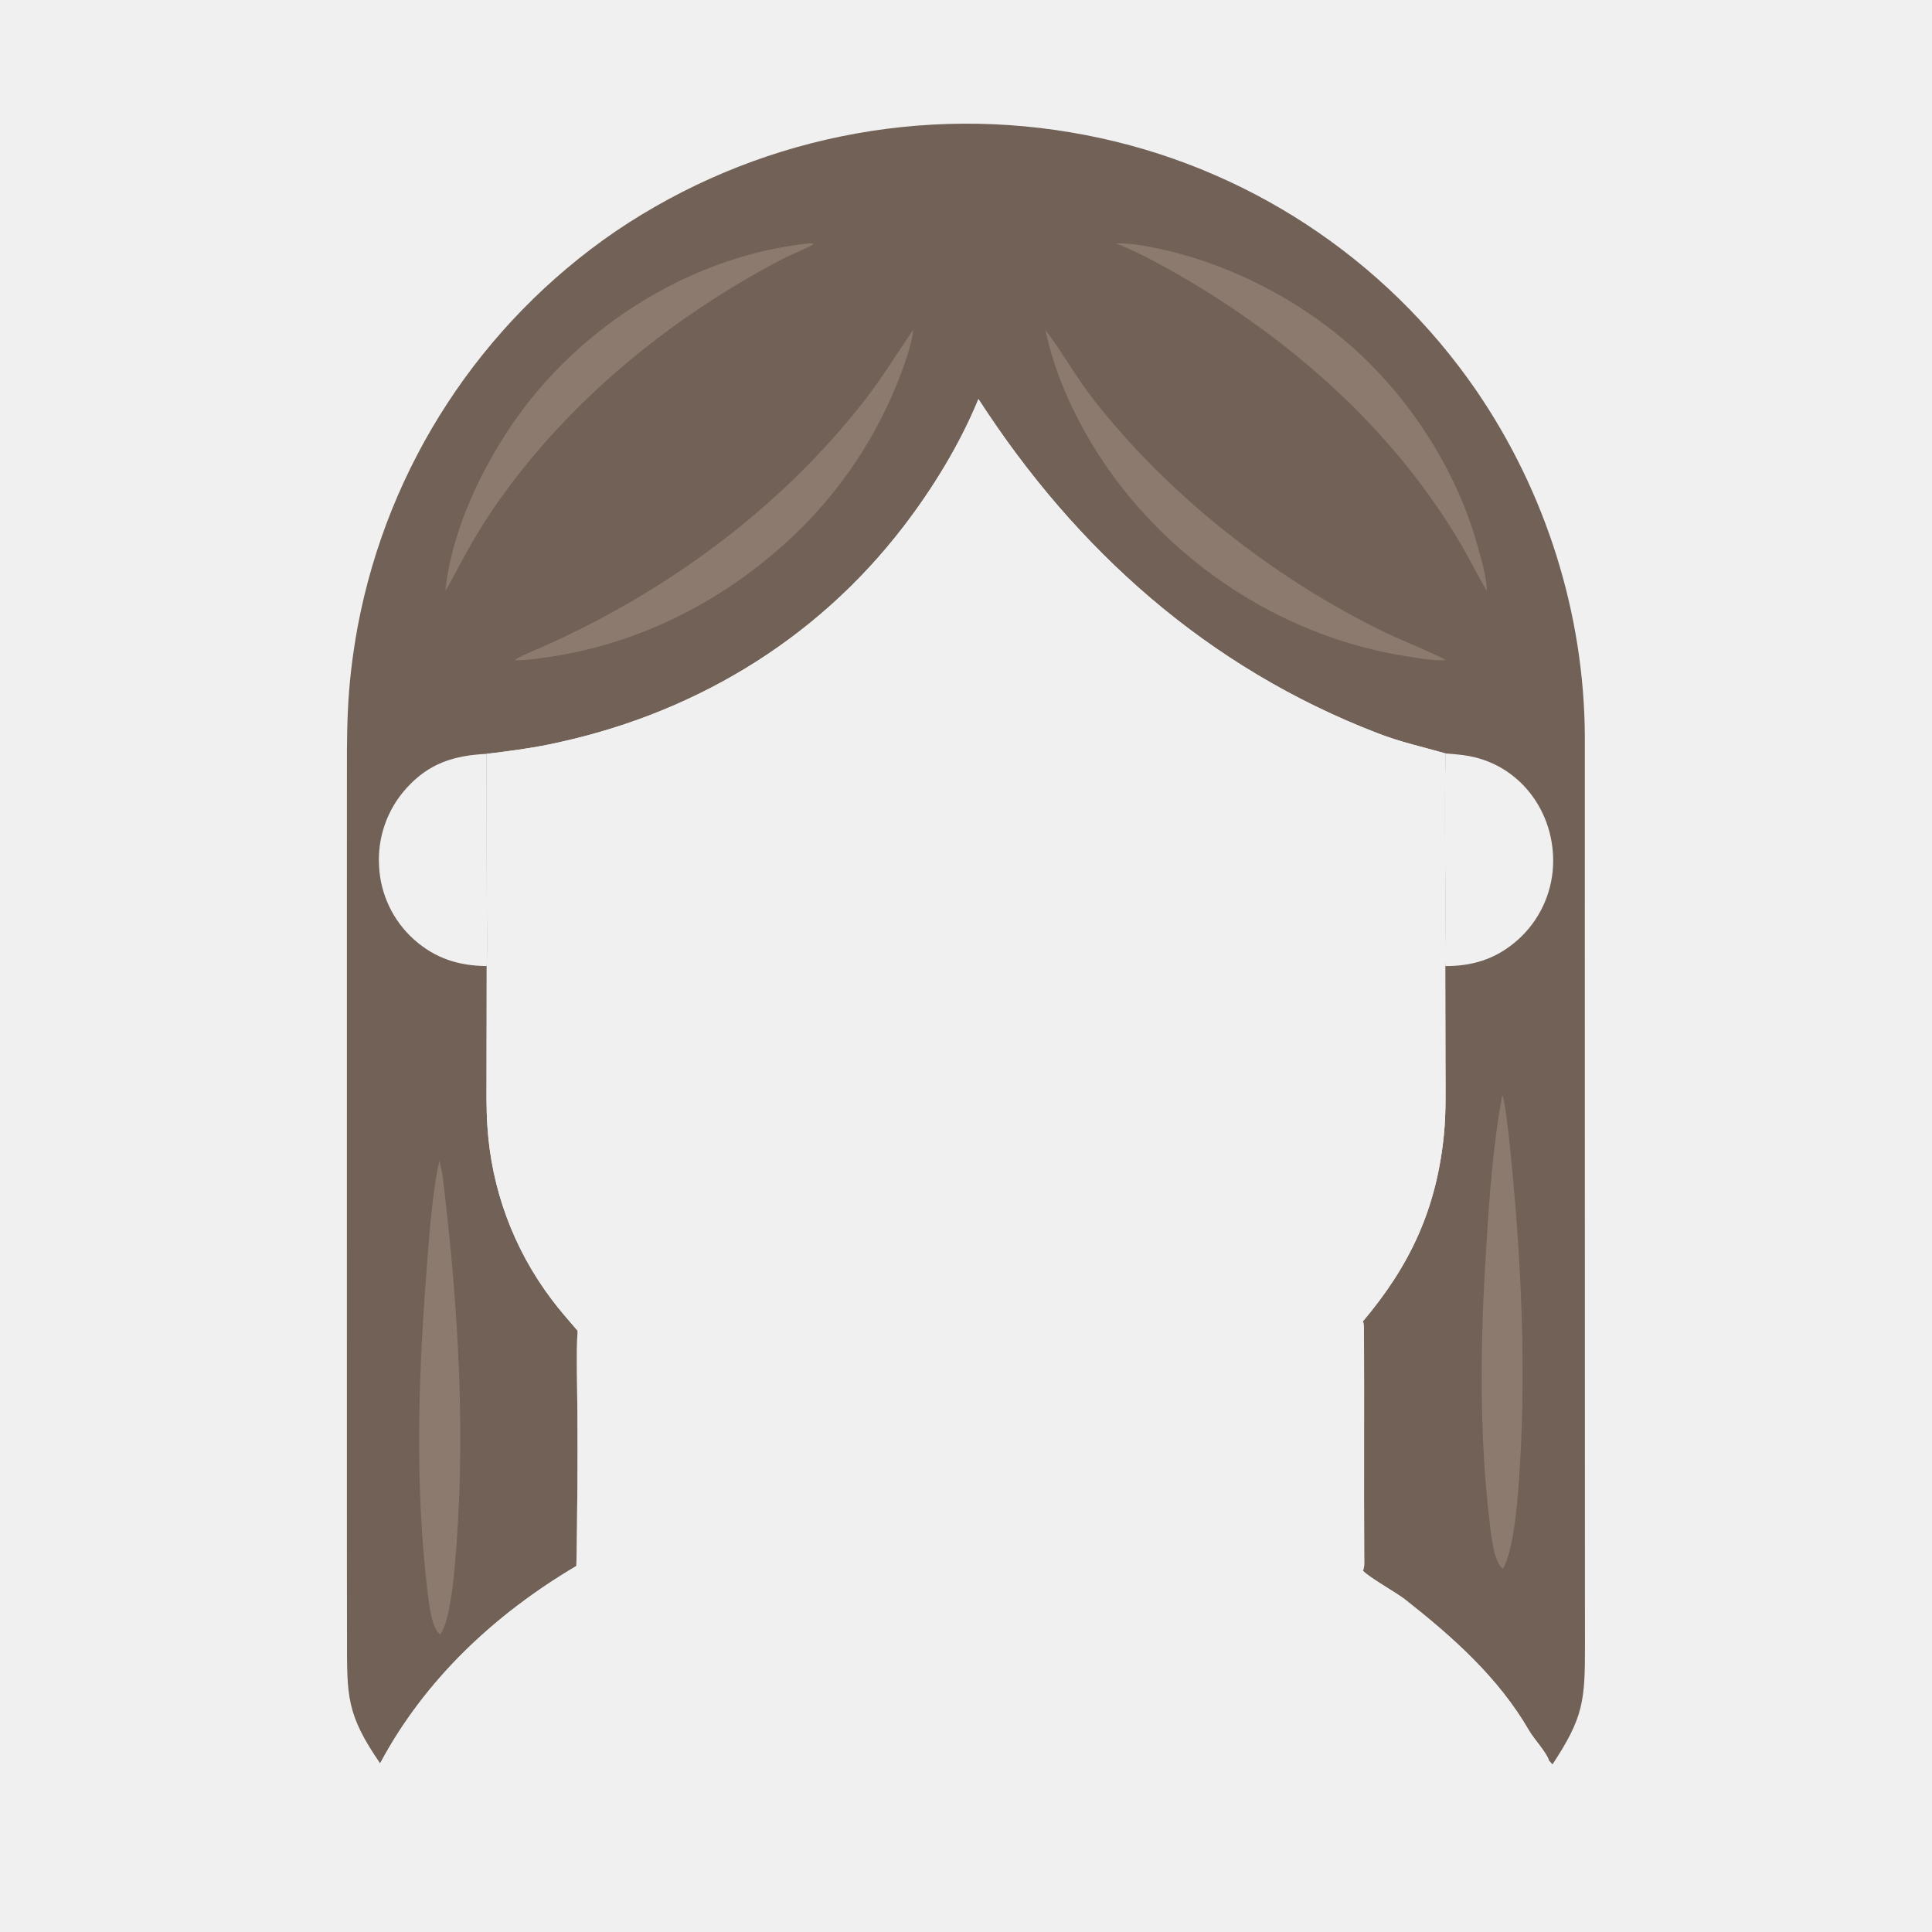
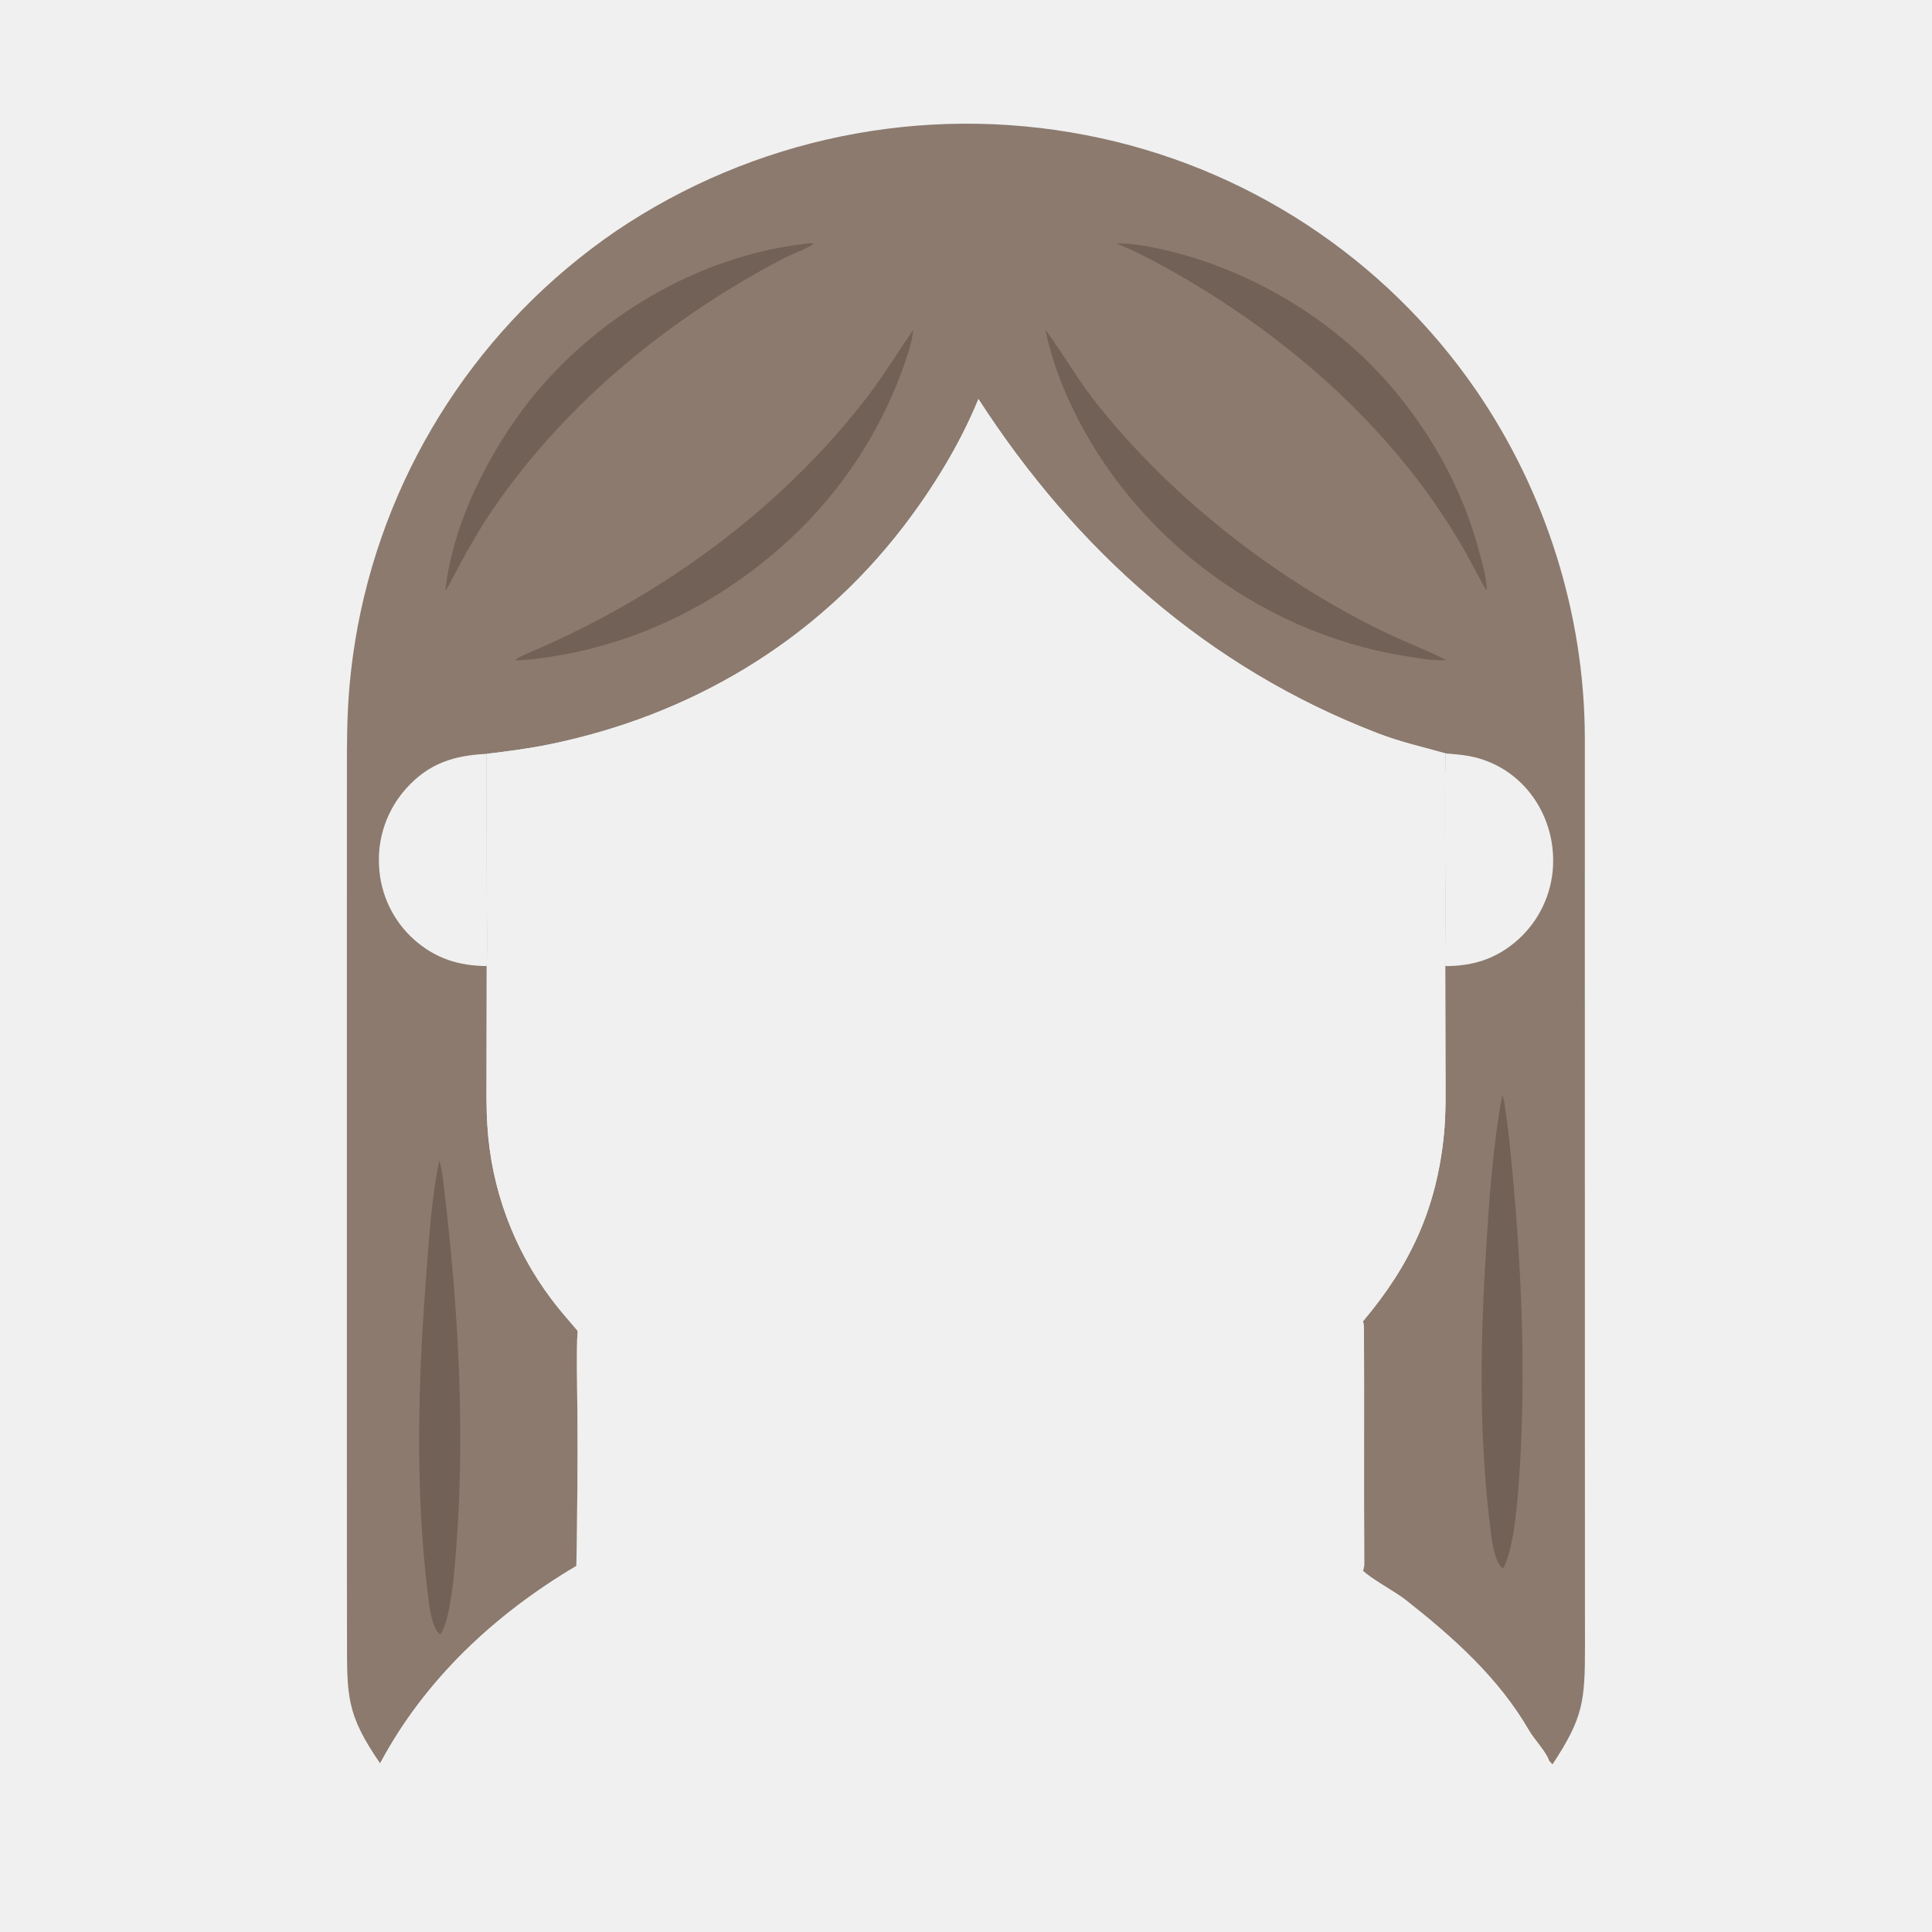
<svg xmlns="http://www.w3.org/2000/svg" version="1.1" viewBox="0 0 2048 2048" width="1024" height="1024">
  <defs>
    <mask id="facehole" maskUnits="userSpaceOnUse" x="0" y="0" width="2048" height="2048">
      <rect x="0" y="0" width="2048" height="2048" fill="white" />
      <path d="M 1037.18 423.025 C 1140.78 583.343 1280.28 707.996 1460.43 777.272 C 1486.01 787.108 1506.71 791.318 1532.28 798.658 C 1530.8 864.631 1532.64 931.006 1531.96 997.025 C 1531.86 1005.91 1531.72 1015.27 1532.03 1024.1 L 1532.25 1129.67 C 1532.25 1153.91 1533 1179.22 1530.57 1203.21 C 1522.65 1281.57 1494.92 1341.19 1444.72 1400.71 C 1445.82 1403.69 1445.85 1404.75 1445.87 1407.9 C 1446.23 1488.98 1445.7 1570.08 1446.14 1651.16 C 1446.16 1655.44 1446.61 1661.25 1444.77 1665.04 C 1452.06 1672.77 1479.52 1687.72 1489.67 1695.71 C 1540.11 1735.43 1588.62 1778.48 1621.02 1834.76 C 1625.85 1843.15 1639.93 1858.33 1641.96 1866.36 L 1645.63 1870.43 C 1665.01 1902.34 1678.06 1938.4 1689.68 1973.74 C 1697.83 1998.51 1701.58 2022.39 1705.83 2048 L 1700.23 2048 L 342.698 2048 C 353.503 1980.36 370.21 1929.46 402.974 1869.23 C 450.387 1780.31 524.96 1710.85 610.993 1660.01 C 612.041 1605.51 612.39 1550.99 612.039 1496.49 C 611.996 1472.49 610.69 1433.72 612.284 1410.66 C 602.575 1399.14 593.573 1389.32 584.524 1377.11 C 544.375 1323.86 520.771 1259.98 516.647 1193.42 C 515.368 1175.01 515.796 1154.2 515.772 1135.57 L 515.952 1024.07 C 517.097 1001.66 516.053 969.563 516.059 946.469 L 515.832 799.125 C 538.395 796.319 558.489 793.885 580.736 789.389 C 731.303 758.964 863.848 680.581 957.697 558.25 C 989.059 517.369 1017.54 470.926 1037.18 423.025 z" fill="black" />
      <path d="M 849.323 1519.84 L 1098.17 1520.03 C 1130.36 1520.03 1166.61 1519.05 1198.32 1519.89 C 1198.26 1525.72 1198.45 1534.12 1198.08 1539.73 C 1198.26 1551.9 1199.19 1579.32 1197.16 1589.72 C 1196.36 1630.59 1183.2 1666.48 1156.34 1697.58 C 1126.29 1732.95 1083.17 1754.6 1036.86 1757.59 C 990.362 1760.79 944.49 1745.45 909.272 1714.93 C 870.943 1681.49 854.14 1639.92 850.861 1590.07 C 848.964 1575.8 849.573 1554.37 849.681 1539.77 L 849.323 1519.84 z" fill="black" />
      <path d="M 849.323 1519.84 L 1098.17 1520.03 C 1130.36 1520.03 1166.61 1519.05 1198.32 1519.89 C 1198.26 1525.72 1198.45 1534.12 1198.08 1539.73 C 1195.23 1542.84 1191.3 1548.53 1188.13 1552.23 C 1178.81 1563.15 1168.54 1573.22 1157.42 1582.3 C 1078.02 1647.24 955.52 1642.44 880.071 1573.65 C 868.919 1563.48 859.155 1551.49 849.681 1539.77 L 849.323 1519.84 z" fill="black" />
      <path d="M 1019.54 955.04 C 1034.78 954.161 1045.9 960.926 1050.33 975.709 C 1060.46 1010.16 1071.88 1045.32 1079.85 1080.29 C 1087.25 1112.84 1057.27 1127.02 1030.69 1130.27 C 981.472 1130.69 956.464 1109.4 974.173 1059.14 C 982.808 1034.63 988.227 1006.18 995.61 981.126 C 1000.3 965.215 1005.54 962.1 1019.54 955.04 z" fill="black" />
      <path d="M 1532.28 798.658 C 1540.41 799.359 1548.73 799.901 1556.75 801.355 C 1614.86 811.881 1651.34 866.283 1645.89 923.508 C 1642.97 953.174 1628.39 980.467 1605.35 999.38 C 1583.67 1017.22 1559.79 1024.17 1532.03 1024.1 C 1531.72 1015.27 1531.86 1005.91 1531.96 997.025 C 1532.64 931.006 1530.8 864.631 1532.28 798.658 z" fill="black" />
      <path d="M 515.952 1024.07 C 486.145 1023.79 461.526 1016.04 438.924 995.998 C 416.633 976.06 403.268 948.016 401.821 918.145 C 399.992 887.853 410.427 858.099 430.775 835.585 C 454.74 808.977 481.366 800.81 515.832 799.125 L 516.059 946.469 C 516.053 969.563 517.097 1001.66 515.952 1024.07 z" fill="black" />
    </mask>
  </defs>
  <g mask="url(#facehole)">
-     <path transform="translate(0,0)" fill="rgb(140,122,110)" d="M 1444.72 1400.71 C 1445.82 1403.69 1445.85 1404.75 1445.87 1407.9 C 1446.23 1488.98 1445.7 1570.08 1446.14 1651.16 C 1446.16 1655.44 1446.61 1661.25 1444.77 1665.04 C 1373.5 1619.88 1280.96 1593.75 1197.16 1589.72 C 1199.19 1579.32 1198.26 1551.9 1198.08 1539.73 C 1198.45 1534.12 1198.26 1525.72 1198.32 1519.89 C 1215.04 1518.81 1227.54 1518.06 1244.16 1515.02 C 1321.47 1500.88 1392.42 1459 1444.72 1400.71 z" />
-     <path transform="translate(0,0)" fill="rgb(140,122,110)" d="M 612.284 1410.66 C 682.102 1478.4 751.965 1513.21 849.323 1519.84 L 849.681 1539.77 C 849.573 1554.37 848.964 1575.8 850.861 1590.07 C 780.675 1593.82 711.875 1611.1 648.244 1640.95 C 636.902 1646.26 621.541 1653.51 610.993 1660.01 C 612.041 1605.51 612.39 1550.99 612.039 1496.49 C 611.996 1472.49 610.69 1433.72 612.284 1410.66 z" />
-     <path transform="translate(0,0)" fill="rgb(114,97,86)" d="M 402.974 1869.23 C 366.918 1816.93 367.857 1797.91 367.838 1736.52 L 367.739 1658.57 L 367.707 1392.24 L 367.725 970.642 L 367.744 843.4 C 367.77 774.028 366.603 732.894 379.23 663.833 C 411.325 493.643 509.588 343.12 652.481 245.261 C 798.635 146.328 978.158 109.637 1151.41 143.289 C 1319.44 175.706 1467.97 272.924 1564.91 413.941 C 1638.6 521.403 1679.63 651.105 1679.98 781.567 C 1680.05 804.629 1680 827.695 1679.99 850.758 L 1679.96 986.584 L 1680.04 1460.04 L 1680.09 1680.92 L 1680.14 1744.2 C 1680.15 1803.09 1678.66 1820.36 1645.63 1870.43 L 1641.96 1866.36 C 1639.93 1858.33 1625.85 1843.15 1621.02 1834.76 C 1588.62 1778.48 1540.11 1735.43 1489.67 1695.71 C 1479.52 1687.72 1452.06 1672.77 1444.77 1665.04 C 1446.61 1661.25 1446.16 1655.44 1446.14 1651.16 C 1445.7 1570.08 1446.23 1488.98 1445.87 1407.9 C 1445.85 1404.75 1445.82 1403.69 1444.72 1400.71 C 1494.92 1341.19 1522.65 1281.57 1530.57 1203.21 C 1533 1179.22 1532.25 1153.91 1532.25 1129.67 L 1532.03 1024.1 C 1531.72 1015.27 1531.86 1005.91 1531.96 997.025 C 1532.64 931.006 1530.8 864.631 1532.28 798.658 C 1506.71 791.318 1486.01 787.108 1460.43 777.272 C 1280.28 707.996 1140.78 583.343 1037.18 423.025 C 1017.54 470.926 989.059 517.369 957.697 558.25 C 863.848 680.581 731.303 758.964 580.736 789.389 C 558.489 793.885 538.395 796.319 515.832 799.125 L 516.059 946.469 C 516.053 969.563 517.097 1001.66 515.952 1024.07 L 515.772 1135.57 C 515.796 1154.2 515.368 1175.01 516.647 1193.42 C 520.771 1259.98 544.375 1323.86 584.524 1377.11 C 593.573 1389.32 602.575 1399.14 612.284 1410.66 C 610.69 1433.72 611.996 1472.49 612.039 1496.49 C 612.39 1550.99 612.041 1605.51 610.993 1660.01 C 524.96 1710.85 450.387 1780.31 402.974 1869.23 z" />
-     <path transform="translate(0,0)" fill="rgb(140,122,110)" d="M 1108.19 349.719 C 1126.14 373.363 1140.45 399.716 1160.4 425.096 C 1232.26 516.495 1330.07 596.393 1432.24 651.849 C 1447.59 660.28 1463.23 668.154 1479.15 675.457 C 1494.79 682.452 1517.07 691.393 1531.73 699.118 L 1532.8 699.693 C 1518.82 700.708 1502.03 697.455 1487.97 695.182 C 1332.29 670.005 1192.14 561.717 1129.71 416.777 C 1120.23 394.772 1113.08 372.971 1108.19 349.719 z" />
-     <path transform="translate(0,0)" fill="rgb(140,122,110)" d="M 967.825 349.918 C 968.025 359.8 959.77 383.245 955.936 393.65 C 931.249 460.612 891.292 520.898 839.236 569.72 C 770.76 633.634 687.142 678.019 594.47 694.411 C 581.63 696.682 558.771 700.283 546.142 699.839 C 546.168 697.854 564.696 690.254 567.384 689.089 C 702.491 630.526 826.832 540.065 917.339 423.296 C 936.14 399.04 950.608 374.982 967.825 349.918 z" />
-     <path transform="translate(0,0)" fill="rgb(140,122,110)" d="M 1183.41 258.224 C 1197.33 256.967 1223.03 262.205 1237.04 265.528 C 1315.83 284.21 1392.91 326.832 1450.44 383.802 C 1503.5 436.34 1545.62 505.1 1565.85 577.12 C 1569.78 591.338 1576.08 611.665 1576.03 626.254 C 1566.49 610.417 1558.12 593.013 1548.72 577.023 C 1477.79 456.308 1369.45 360.256 1248.78 290.974 C 1231.05 280.792 1202.62 265.273 1183.41 258.224 z" />
-     <path transform="translate(0,0)" fill="rgb(140,122,110)" d="M 853.841 258.406 C 857.172 258.017 859.363 257.49 862.624 258.315 C 858.749 262.108 837.596 270.297 830.672 273.913 C 710.645 336.598 601.43 425.609 524.108 537.49 C 506.676 562.713 492.336 589.069 478.119 615.933 C 476.174 619.733 474.357 622.725 472.131 626.377 C 479.1 556.749 518.013 479.605 560.924 425.287 C 631.321 336.178 740.239 271.348 853.841 258.406 z" />
-     <path transform="translate(0,0)" fill="rgb(140,122,110)" d="M 465.59 1230.79 C 467.082 1233.33 469.154 1246.28 469.547 1249.52 C 486.119 1386.06 494.427 1525.91 481.812 1663.13 C 480.273 1679.87 476.091 1719.75 466.768 1732.57 C 457.154 1726.59 454.406 1697.14 453.124 1686.38 C 440.209 1577.97 443.098 1467.17 451.324 1358.47 C 454.355 1318.42 457.274 1269.86 465.59 1230.79 z" />
-     <path transform="translate(0,0)" fill="rgb(140,122,110)" d="M 1592.52 1160.81 C 1594.9 1163.88 1599.45 1204.33 1600.21 1211.74 C 1612.65 1332.58 1618.82 1455.26 1609.64 1576.53 C 1607.91 1599.27 1604.02 1643.54 1593.25 1662.86 C 1583.27 1656.06 1580.51 1625.89 1579.15 1614.51 C 1567.7 1518.99 1569.26 1421.26 1575.26 1325.4 C 1578.63 1271.6 1582.47 1213.81 1592.52 1160.81 z" />
+     <path transform="translate(0,0)" fill="rgb(114,97,86)" d="M 1444.72 1400.71 C 1445.82 1403.69 1445.85 1404.75 1445.87 1407.9 C 1446.23 1488.98 1445.7 1570.08 1446.14 1651.16 C 1446.16 1655.44 1446.61 1661.25 1444.77 1665.04 C 1373.5 1619.88 1280.96 1593.75 1197.16 1589.72 C 1199.19 1579.32 1198.26 1551.9 1198.08 1539.73 C 1198.45 1534.12 1198.26 1525.72 1198.32 1519.89 C 1215.04 1518.81 1227.54 1518.06 1244.16 1515.02 C 1321.47 1500.88 1392.42 1459 1444.72 1400.71 z" />
+     <path transform="translate(0,0)" fill="rgb(114,97,86)" d="M 612.284 1410.66 C 682.102 1478.4 751.965 1513.21 849.323 1519.84 L 849.681 1539.77 C 849.573 1554.37 848.964 1575.8 850.861 1590.07 C 780.675 1593.82 711.875 1611.1 648.244 1640.95 C 636.902 1646.26 621.541 1653.51 610.993 1660.01 C 612.041 1605.51 612.39 1550.99 612.039 1496.49 C 611.996 1472.49 610.69 1433.72 612.284 1410.66 z" />
+     <path transform="translate(0,0)" fill="rgb(140,122,110)" d="M 402.974 1869.23 C 366.918 1816.93 367.857 1797.91 367.838 1736.52 L 367.739 1658.57 L 367.707 1392.24 L 367.725 970.642 L 367.744 843.4 C 367.77 774.028 366.603 732.894 379.23 663.833 C 411.325 493.643 509.588 343.12 652.481 245.261 C 798.635 146.328 978.158 109.637 1151.41 143.289 C 1319.44 175.706 1467.97 272.924 1564.91 413.941 C 1638.6 521.403 1679.63 651.105 1679.98 781.567 C 1680.05 804.629 1680 827.695 1679.99 850.758 L 1679.96 986.584 L 1680.04 1460.04 L 1680.09 1680.92 L 1680.14 1744.2 C 1680.15 1803.09 1678.66 1820.36 1645.63 1870.43 L 1641.96 1866.36 C 1639.93 1858.33 1625.85 1843.15 1621.02 1834.76 C 1588.62 1778.48 1540.11 1735.43 1489.67 1695.71 C 1479.52 1687.72 1452.06 1672.77 1444.77 1665.04 C 1446.61 1661.25 1446.16 1655.44 1446.14 1651.16 C 1445.7 1570.08 1446.23 1488.98 1445.87 1407.9 C 1445.85 1404.75 1445.82 1403.69 1444.72 1400.71 C 1494.92 1341.19 1522.65 1281.57 1530.57 1203.21 C 1533 1179.22 1532.25 1153.91 1532.25 1129.67 L 1532.03 1024.1 C 1531.72 1015.27 1531.86 1005.91 1531.96 997.025 C 1532.64 931.006 1530.8 864.631 1532.28 798.658 C 1506.71 791.318 1486.01 787.108 1460.43 777.272 C 1280.28 707.996 1140.78 583.343 1037.18 423.025 C 1017.54 470.926 989.059 517.369 957.697 558.25 C 863.848 680.581 731.303 758.964 580.736 789.389 C 558.489 793.885 538.395 796.319 515.832 799.125 L 516.059 946.469 C 516.053 969.563 517.097 1001.66 515.952 1024.07 L 515.772 1135.57 C 515.796 1154.2 515.368 1175.01 516.647 1193.42 C 520.771 1259.98 544.375 1323.86 584.524 1377.11 C 593.573 1389.32 602.575 1399.14 612.284 1410.66 C 610.69 1433.72 611.996 1472.49 612.039 1496.49 C 612.39 1550.99 612.041 1605.51 610.993 1660.01 C 524.96 1710.85 450.387 1780.31 402.974 1869.23 z" />
+     <path transform="translate(0,0)" fill="rgb(114,97,86)" d="M 1108.19 349.719 C 1126.14 373.363 1140.45 399.716 1160.4 425.096 C 1232.26 516.495 1330.07 596.393 1432.24 651.849 C 1447.59 660.28 1463.23 668.154 1479.15 675.457 C 1494.79 682.452 1517.07 691.393 1531.73 699.118 L 1532.8 699.693 C 1518.82 700.708 1502.03 697.455 1487.97 695.182 C 1332.29 670.005 1192.14 561.717 1129.71 416.777 C 1120.23 394.772 1113.08 372.971 1108.19 349.719 z" />
+     <path transform="translate(0,0)" fill="rgb(114,97,86)" d="M 967.825 349.918 C 968.025 359.8 959.77 383.245 955.936 393.65 C 931.249 460.612 891.292 520.898 839.236 569.72 C 770.76 633.634 687.142 678.019 594.47 694.411 C 581.63 696.682 558.771 700.283 546.142 699.839 C 546.168 697.854 564.696 690.254 567.384 689.089 C 702.491 630.526 826.832 540.065 917.339 423.296 C 936.14 399.04 950.608 374.982 967.825 349.918 z" />
+     <path transform="translate(0,0)" fill="rgb(114,97,86)" d="M 1183.41 258.224 C 1197.33 256.967 1223.03 262.205 1237.04 265.528 C 1315.83 284.21 1392.91 326.832 1450.44 383.802 C 1503.5 436.34 1545.62 505.1 1565.85 577.12 C 1569.78 591.338 1576.08 611.665 1576.03 626.254 C 1566.49 610.417 1558.12 593.013 1548.72 577.023 C 1477.79 456.308 1369.45 360.256 1248.78 290.974 C 1231.05 280.792 1202.62 265.273 1183.41 258.224 z" />
+     <path transform="translate(0,0)" fill="rgb(114,97,86)" d="M 853.841 258.406 C 857.172 258.017 859.363 257.49 862.624 258.315 C 858.749 262.108 837.596 270.297 830.672 273.913 C 710.645 336.598 601.43 425.609 524.108 537.49 C 506.676 562.713 492.336 589.069 478.119 615.933 C 476.174 619.733 474.357 622.725 472.131 626.377 C 479.1 556.749 518.013 479.605 560.924 425.287 C 631.321 336.178 740.239 271.348 853.841 258.406 z" />
+     <path transform="translate(0,0)" fill="rgb(114,97,86)" d="M 465.59 1230.79 C 467.082 1233.33 469.154 1246.28 469.547 1249.52 C 486.119 1386.06 494.427 1525.91 481.812 1663.13 C 480.273 1679.87 476.091 1719.75 466.768 1732.57 C 457.154 1726.59 454.406 1697.14 453.124 1686.38 C 440.209 1577.97 443.098 1467.17 451.324 1358.47 C 454.355 1318.42 457.274 1269.86 465.59 1230.79 z" />
+     <path transform="translate(0,0)" fill="rgb(114,97,86)" d="M 1592.52 1160.81 C 1594.9 1163.88 1599.45 1204.33 1600.21 1211.74 C 1612.65 1332.58 1618.82 1455.26 1609.64 1576.53 C 1607.91 1599.27 1604.02 1643.54 1593.25 1662.86 C 1583.27 1656.06 1580.51 1625.89 1579.15 1614.51 C 1567.7 1518.99 1569.26 1421.26 1575.26 1325.4 C 1578.63 1271.6 1582.47 1213.81 1592.52 1160.81 z" />
  </g>
</svg>
